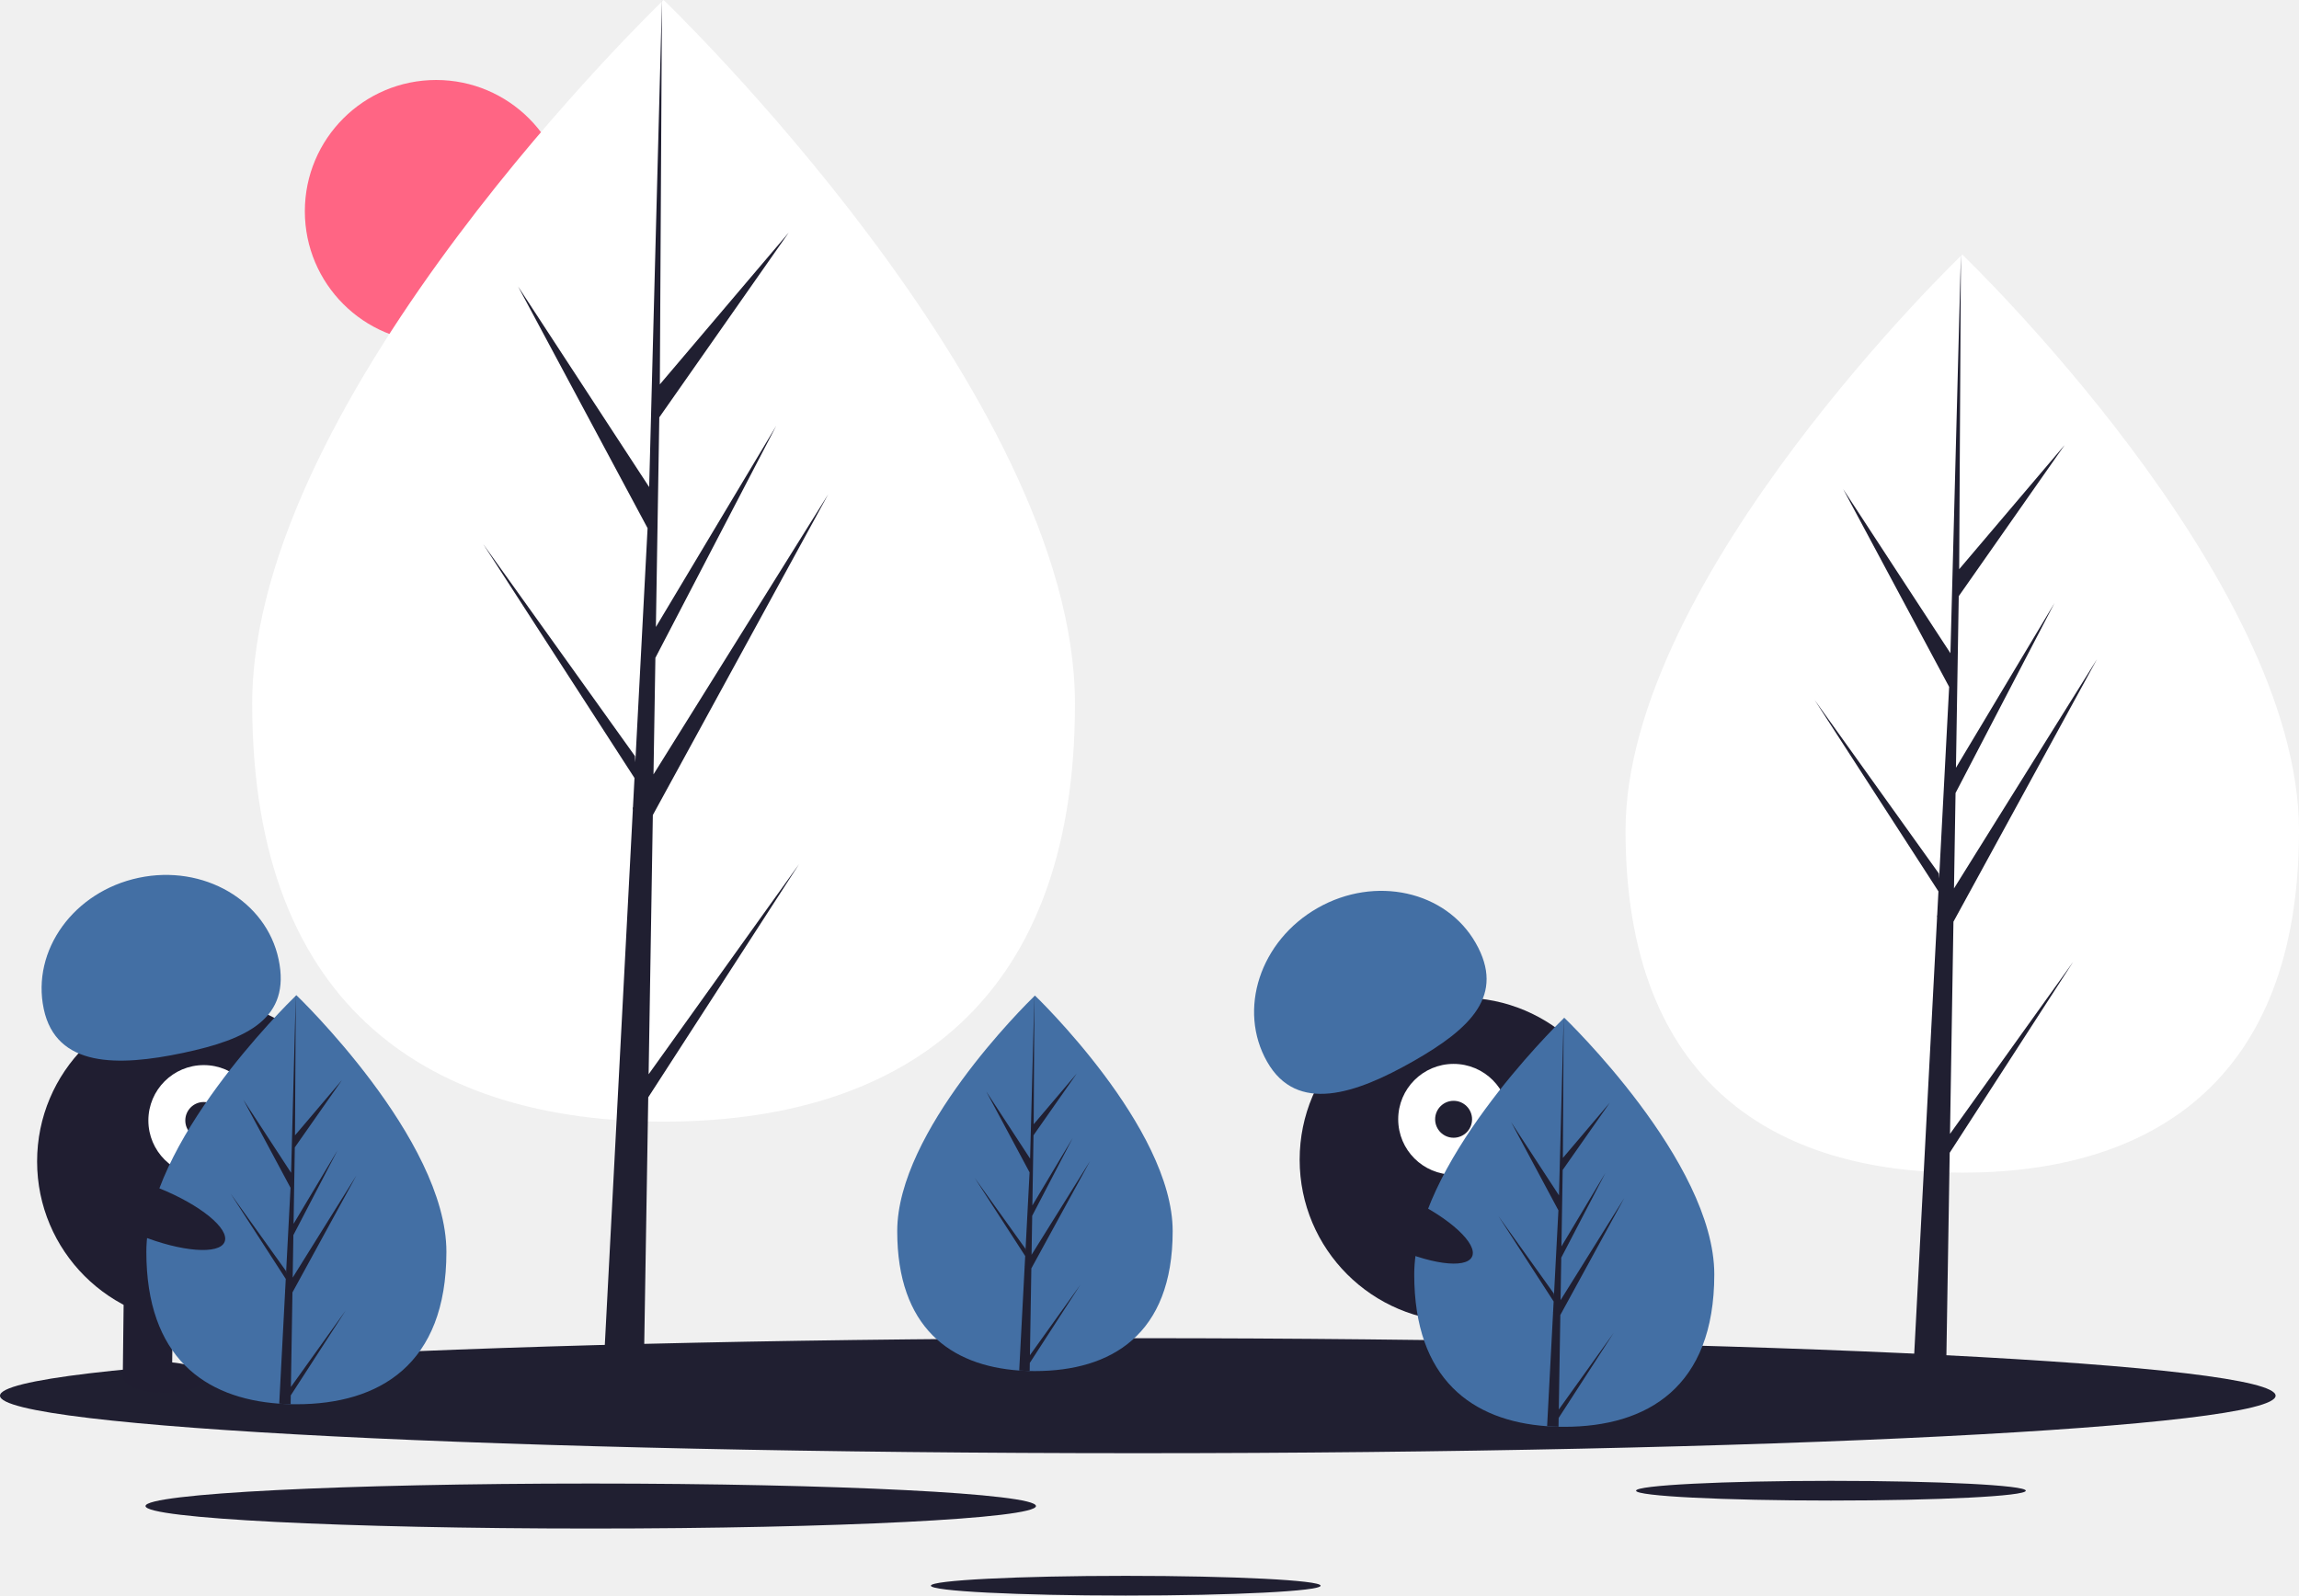
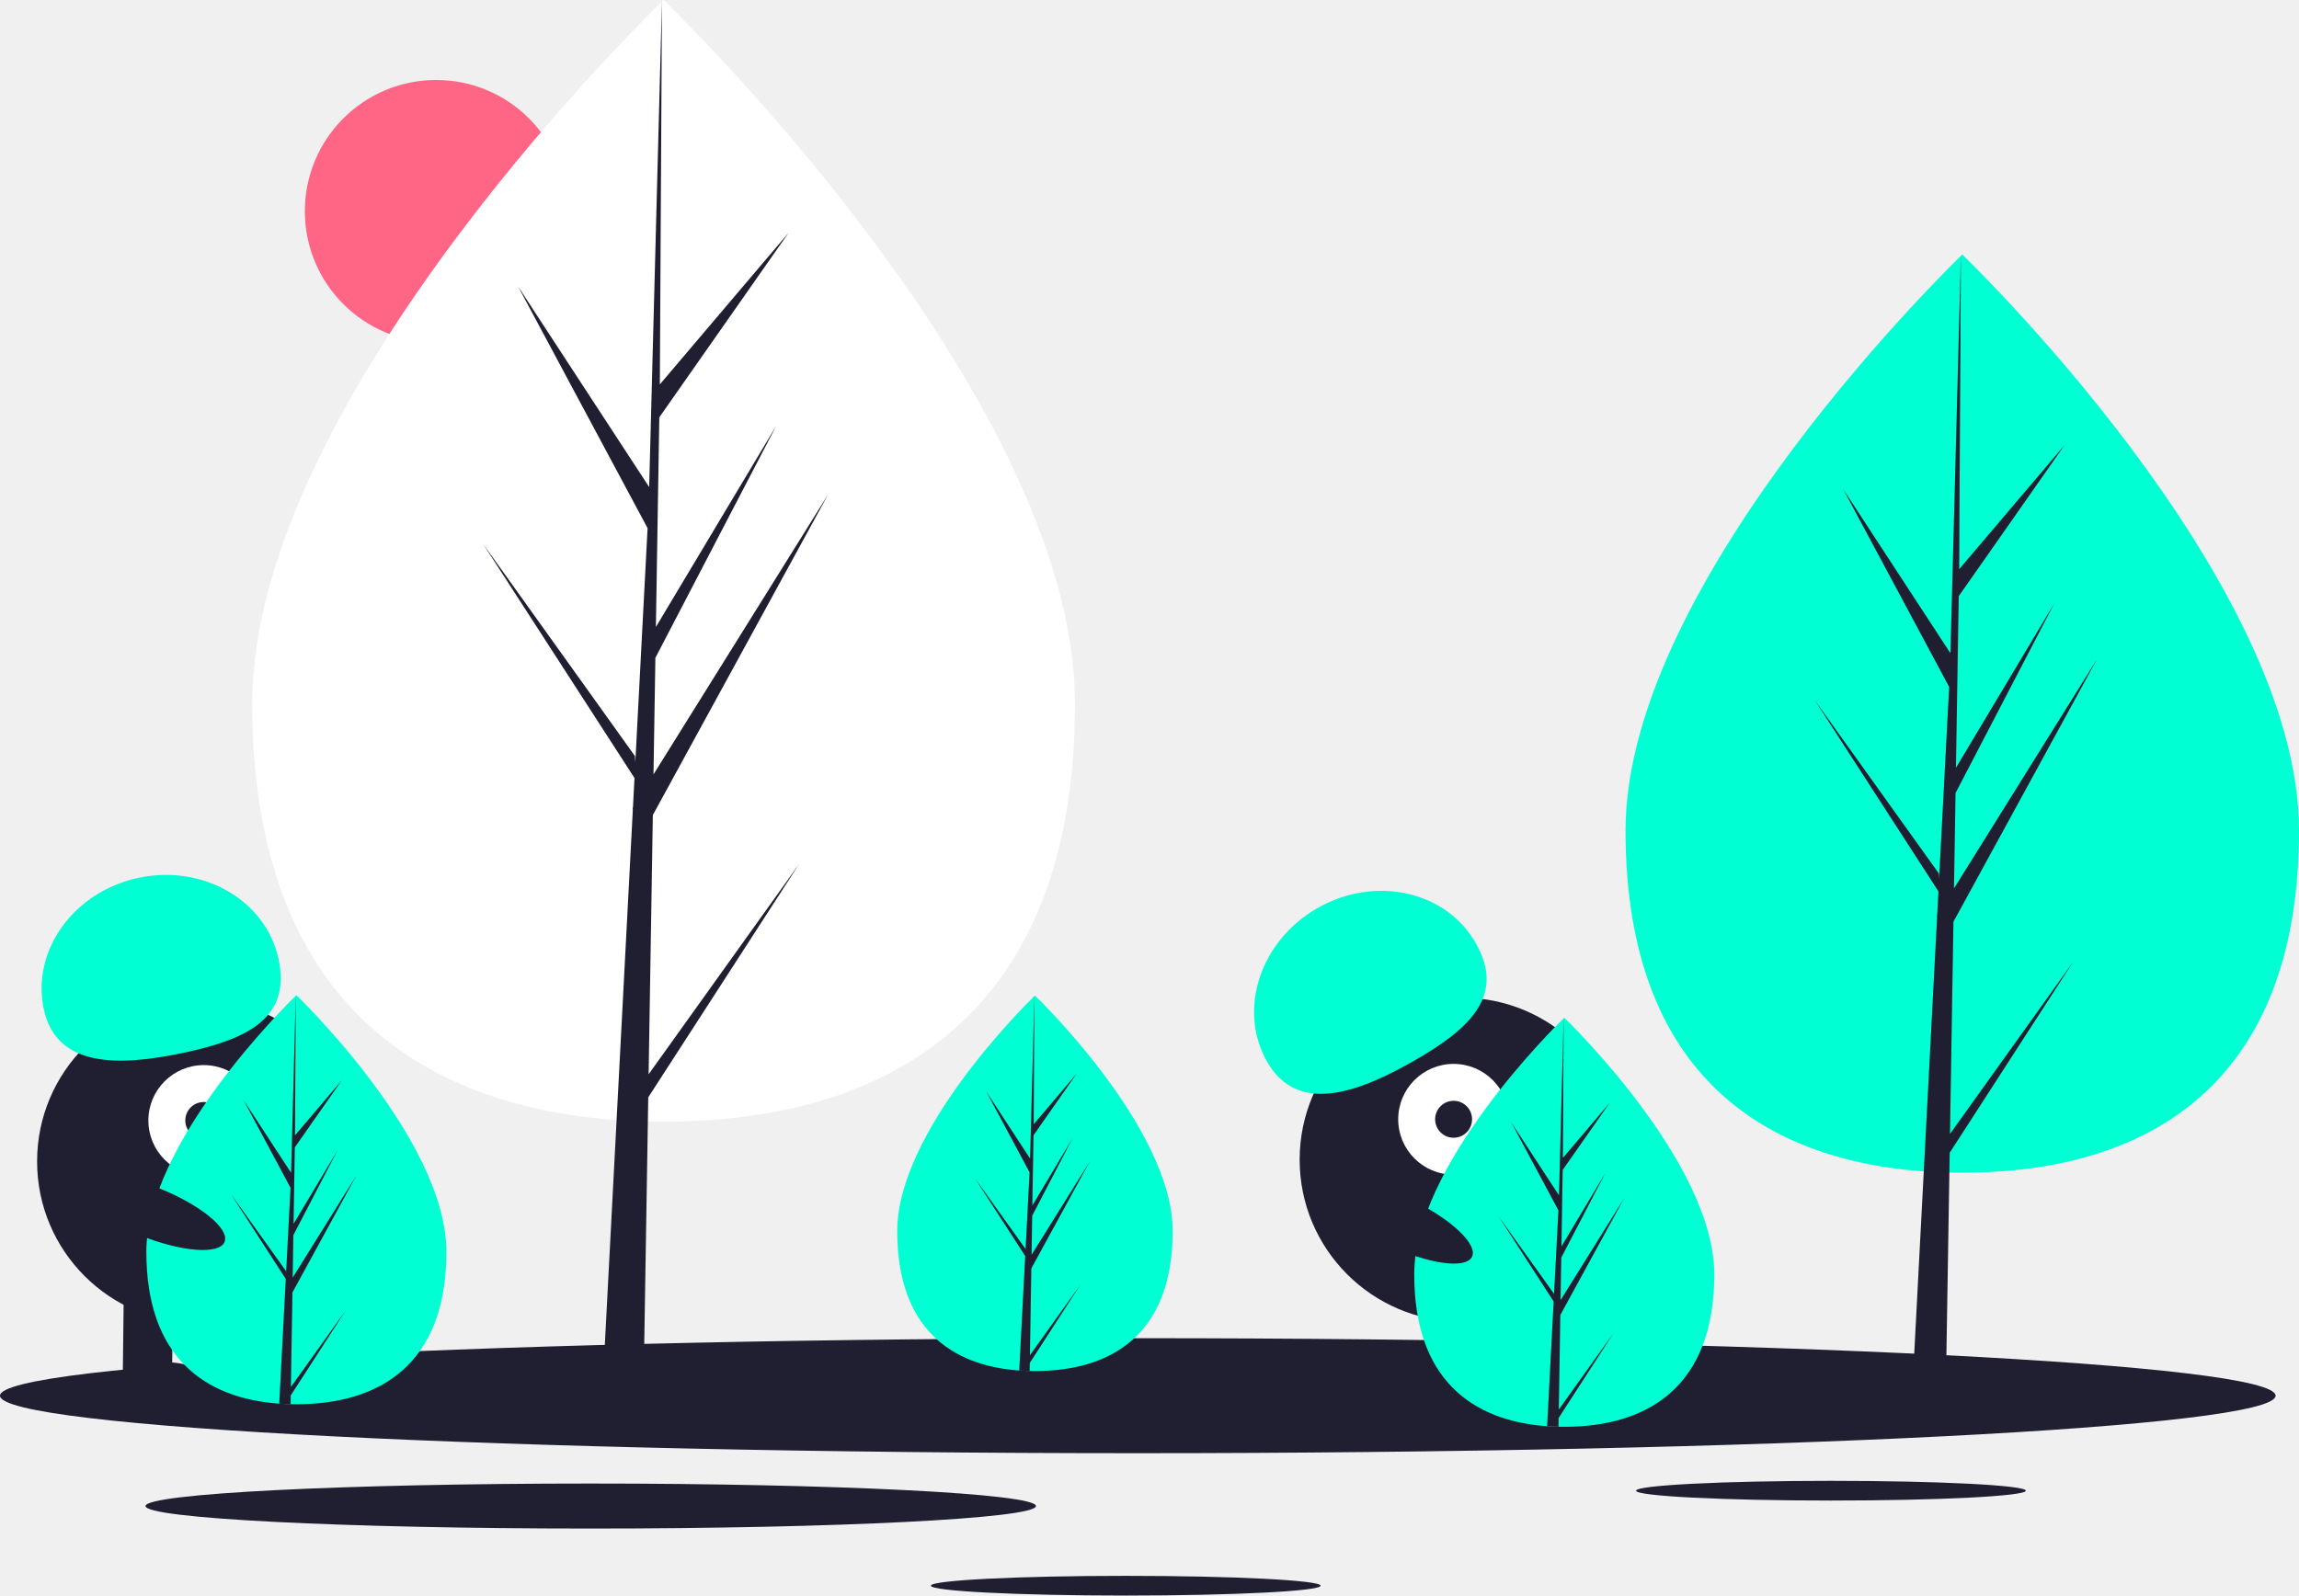
<svg xmlns="http://www.w3.org/2000/svg" id="a706cf1c-1654-439b-8fcf-310eb7aa0e00" data-name="Layer 1" width="1120.592" height="777.916" viewBox="0 0 1120.592 777.916">
  <circle cx="212.592" cy="103" r="64" fill="#ff6584" />
  <path d="M563.68,404.164c0,151.011-89.774,203.739-200.516,203.739S162.649,555.175,162.649,404.164,363.165,61.042,363.165,61.042,563.68,253.152,563.68,404.164Z" transform="translate(-39.70387 -61.04208)" fill="#fff" />
  <polygon points="316.156 523.761 318.21 397.378 403.674 241.024 318.532 377.552 319.455 320.725 378.357 207.605 319.699 305.687 319.699 305.687 321.359 203.481 384.433 113.423 321.621 187.409 322.658 0 316.138 248.096 316.674 237.861 252.547 139.704 315.646 257.508 309.671 371.654 309.493 368.625 235.565 265.329 309.269 379.328 308.522 393.603 308.388 393.818 308.449 394.99 293.29 684.589 313.544 684.589 315.974 535.005 389.496 421.285 316.156 523.761" fill="#201f31" />
-   <path d="M1160.296,466.014c0,123.61-73.484,166.77-164.132,166.77s-164.132-43.16-164.132-166.77S996.165,185.152,996.165,185.152,1160.296,342.404,1160.296,466.014Z" transform="translate(-39.70387 -61.04208)" fill="#fff" />
+   <path d="M1160.296,466.014c0,123.61-73.484,166.77-164.132,166.77s-164.132-43.16-164.132-166.77S996.165,185.152,996.165,185.152,1160.296,342.404,1160.296,466.014Z" transform="translate(-39.70387 -61.04208)" fill="#00ffd2" />
  <polygon points="950.482 552.833 952.162 449.383 1022.119 321.4 952.426 433.154 953.182 386.639 1001.396 294.044 953.382 374.329 953.382 374.329 954.741 290.669 1006.369 216.952 954.954 277.514 955.804 124.11 950.467 327.188 950.906 318.811 898.414 238.464 950.064 334.893 945.173 428.327 945.027 425.847 884.514 341.294 944.844 434.608 944.232 446.293 944.123 446.469 944.173 447.428 931.764 684.478 948.343 684.478 950.332 562.037 1010.514 468.952 950.482 552.833" fill="#201f31" />
  <ellipse cx="554.592" cy="680.479" rx="554.592" ry="28.034" fill="#201f31" />
  <ellipse cx="892.445" cy="726.797" rx="94.989" ry="4.802" fill="#201f31" />
  <ellipse cx="548.72" cy="773.114" rx="94.989" ry="4.802" fill="#201f31" />
  <ellipse cx="287.944" cy="734.279" rx="217.014" ry="10.97" fill="#201f31" />
  <circle cx="97.084" cy="566.27" r="79" fill="#201e31" />
  <rect x="99.805" y="689.023" width="24" height="43" transform="translate(-31.32451 -62.31008) rotate(0.67509)" fill="#201e31" />
  <rect x="147.802" y="689.589" width="24" height="43" transform="translate(-31.31452 -62.87555) rotate(0.67509)" fill="#201e31" />
  <ellipse cx="119.546" cy="732.616" rx="7.5" ry="20" transform="translate(-654.1319 782.4795) rotate(-89.32491)" fill="#201e31" />
  <ellipse cx="167.554" cy="732.182" rx="7.5" ry="20" transform="translate(-606.2547 830.0553) rotate(-89.32491)" fill="#201e31" />
  <circle cx="99.319" cy="546.295" r="27" fill="#fff" />
  <circle cx="99.319" cy="546.295" r="9" fill="#201f31" />
-   <path d="M61.026,552.946c-6.042-28.641,14.688-57.265,46.3-63.934s62.138,11.143,68.18,39.784-14.978,38.93-46.591,45.599S67.068,581.587,61.026,552.946Z" transform="translate(-39.70387 -61.04208)" fill="#436fa4" />
-   <path d="M257.296,671.384c0,55.076-32.74,74.306-73.13,74.306q-1.404,0-2.803-.031c-1.871-.04-3.725-.129-5.556-.254-36.451-2.58-64.771-22.799-64.771-74.021,0-53.008,67.739-119.896,72.827-124.846l.009-.009c.196-.192.294-.285.294-.285S257.296,616.308,257.296,671.384Z" transform="translate(-39.70387 -61.04208)" fill="#436fa4" />
+   <path d="M61.026,552.946c-6.042-28.641,14.688-57.265,46.3-63.934s62.138,11.143,68.18,39.784-14.978,38.93-46.591,45.599S67.068,581.587,61.026,552.946Z" transform="translate(-39.70387 -61.04208)" fill="#00ffd2" />
+   <path d="M257.296,671.384c0,55.076-32.74,74.306-73.13,74.306q-1.404,0-2.803-.031c-1.871-.04-3.725-.129-5.556-.254-36.451-2.58-64.771-22.799-64.771-74.021,0-53.008,67.739-119.896,72.827-124.846l.009-.009c.196-.192.294-.285.294-.285S257.296,616.308,257.296,671.384Z" transform="translate(-39.70387 -61.04208)" fill="#00ffd2" />
  <path d="M181.502,737.265l26.747-37.374-26.814,41.477-.071,4.291c-1.871-.04-3.725-.129-5.556-.254l2.883-55.103-.022-.428.049-.08.272-5.204-26.881-41.58,26.965,37.677.062,1.105,2.179-41.633-23.013-42.966,23.294,35.658,2.268-86.314.009-.294v.285l-.379,68.064,22.911-26.983-23.004,32.847-.606,37.276L204.185,621.958l-21.48,41.259-.339,20.723,31.056-49.791-31.171,57.023Z" transform="translate(-39.70387 -61.04208)" fill="#201f31" />
  <circle cx="712.485" cy="565.415" r="79" fill="#201e31" />
  <rect x="741.777" y="691.824" width="24" height="43" transform="translate(-215.9946 191.864) rotate(-17.08345)" fill="#201e31" />
  <rect x="787.659" y="677.723" width="24" height="43" transform="matrix(0.95588, -0.29376, 0.29376, 0.95588, -209.8279, 204.7204)" fill="#201e31" />
  <ellipse cx="767.887" cy="732.003" rx="20" ry="7.5" transform="translate(-220.8593 196.8331) rotate(-17.08345)" fill="#201e31" />
  <ellipse cx="813.475" cy="716.946" rx="20" ry="7.5" transform="translate(-214.4248 209.561) rotate(-17.08345)" fill="#201e31" />
  <circle cx="708.522" cy="545.71" r="27" fill="#fff" />
  <circle cx="708.522" cy="545.71" r="9" fill="#201f31" />
-   <path d="M657.355,578.743c-14.49-25.433-3.478-59.016,24.594-75.009s62.576-8.341,77.065,17.093-2.391,41.644-30.463,57.637S671.845,604.176,657.355,578.743Z" transform="translate(-39.70387 -61.04208)" fill="#436fa4" />
-   <path d="M611.296,661.299c0,50.557-30.054,68.21-67.13,68.21q-1.288,0-2.573-.029c-1.718-.037-3.419-.119-5.1-.233-33.461-2.368-59.457-20.929-59.457-67.948,0-48.659,62.181-110.059,66.852-114.603l.008-.008c.18-.176.27-.262.27-.262S611.296,610.742,611.296,661.299Z" transform="translate(-39.70387 -61.04208)" fill="#436fa4" />
+   <path d="M657.355,578.743c-14.49-25.433-3.478-59.016,24.594-75.009s62.576-8.341,77.065,17.093-2.391,41.644-30.463,57.637S671.845,604.176,657.355,578.743Z" transform="translate(-39.70387 -61.04208)" fill="#00ffd2" />
+   <path d="M611.296,661.299c0,50.557-30.054,68.21-67.13,68.21q-1.288,0-2.573-.029c-1.718-.037-3.419-.119-5.1-.233-33.461-2.368-59.457-20.929-59.457-67.948,0-48.659,62.181-110.059,66.852-114.603l.008-.008c.18-.176.27-.262.27-.262S611.296,610.742,611.296,661.299Z" transform="translate(-39.70387 -61.04208)" fill="#00ffd2" />
  <path d="M541.72,721.774l24.553-34.307-24.614,38.074-.065,3.939c-1.718-.037-3.419-.119-5.1-.233l2.646-50.582-.02-.393.045-.074.249-4.777-24.675-38.168,24.753,34.585.057,1.014,2-38.217-21.125-39.44L541.806,625.928l2.082-79.232.008-.27v.262l-.348,62.48,21.031-24.769-21.117,30.152-.556,34.217,19.636-32.839-19.718,37.874-.311,19.023,28.508-45.706-28.614,52.344Z" transform="translate(-39.70387 -61.04208)" fill="#201f31" />
-   <path d="M875.296,682.384c0,55.076-32.74,74.306-73.13,74.306q-1.403,0-2.803-.031c-1.871-.04-3.725-.129-5.556-.254-36.451-2.58-64.771-22.799-64.771-74.021,0-53.008,67.739-119.896,72.827-124.846l.009-.009c.196-.192.294-.285.294-.285S875.296,627.308,875.296,682.384Z" transform="translate(-39.70387 -61.04208)" fill="#436fa4" />
+   <path d="M875.296,682.384c0,55.076-32.74,74.306-73.13,74.306q-1.403,0-2.803-.031c-1.871-.04-3.725-.129-5.556-.254-36.451-2.58-64.771-22.799-64.771-74.021,0-53.008,67.739-119.896,72.827-124.846l.009-.009c.196-.192.294-.285.294-.285S875.296,627.308,875.296,682.384Z" transform="translate(-39.70387 -61.04208)" fill="#00ffd2" />
  <path d="M799.502,748.265l26.747-37.374-26.814,41.477-.071,4.291c-1.871-.04-3.725-.129-5.556-.254l2.883-55.103-.022-.428.049-.08.272-5.204L770.108,654.011l26.965,37.677.062,1.105,2.179-41.633-23.013-42.966,23.294,35.658,2.268-86.314.009-.294v.285l-.379,68.064,22.911-26.983-23.004,32.847-.606,37.276L822.185,632.958l-21.48,41.259-.339,20.723,31.056-49.791-31.171,57.023Z" transform="translate(-39.70387 -61.04208)" fill="#201f31" />
  <ellipse cx="721.517" cy="656.822" rx="12.4" ry="39.5" transform="translate(-220.8352 966.2232) rotate(-64.62574)" fill="#201e31" />
  <ellipse cx="112.517" cy="651.822" rx="12.4" ry="39.5" transform="translate(-574.0794 452.7137) rotate(-68.15829)" fill="#201e31" />
</svg>
